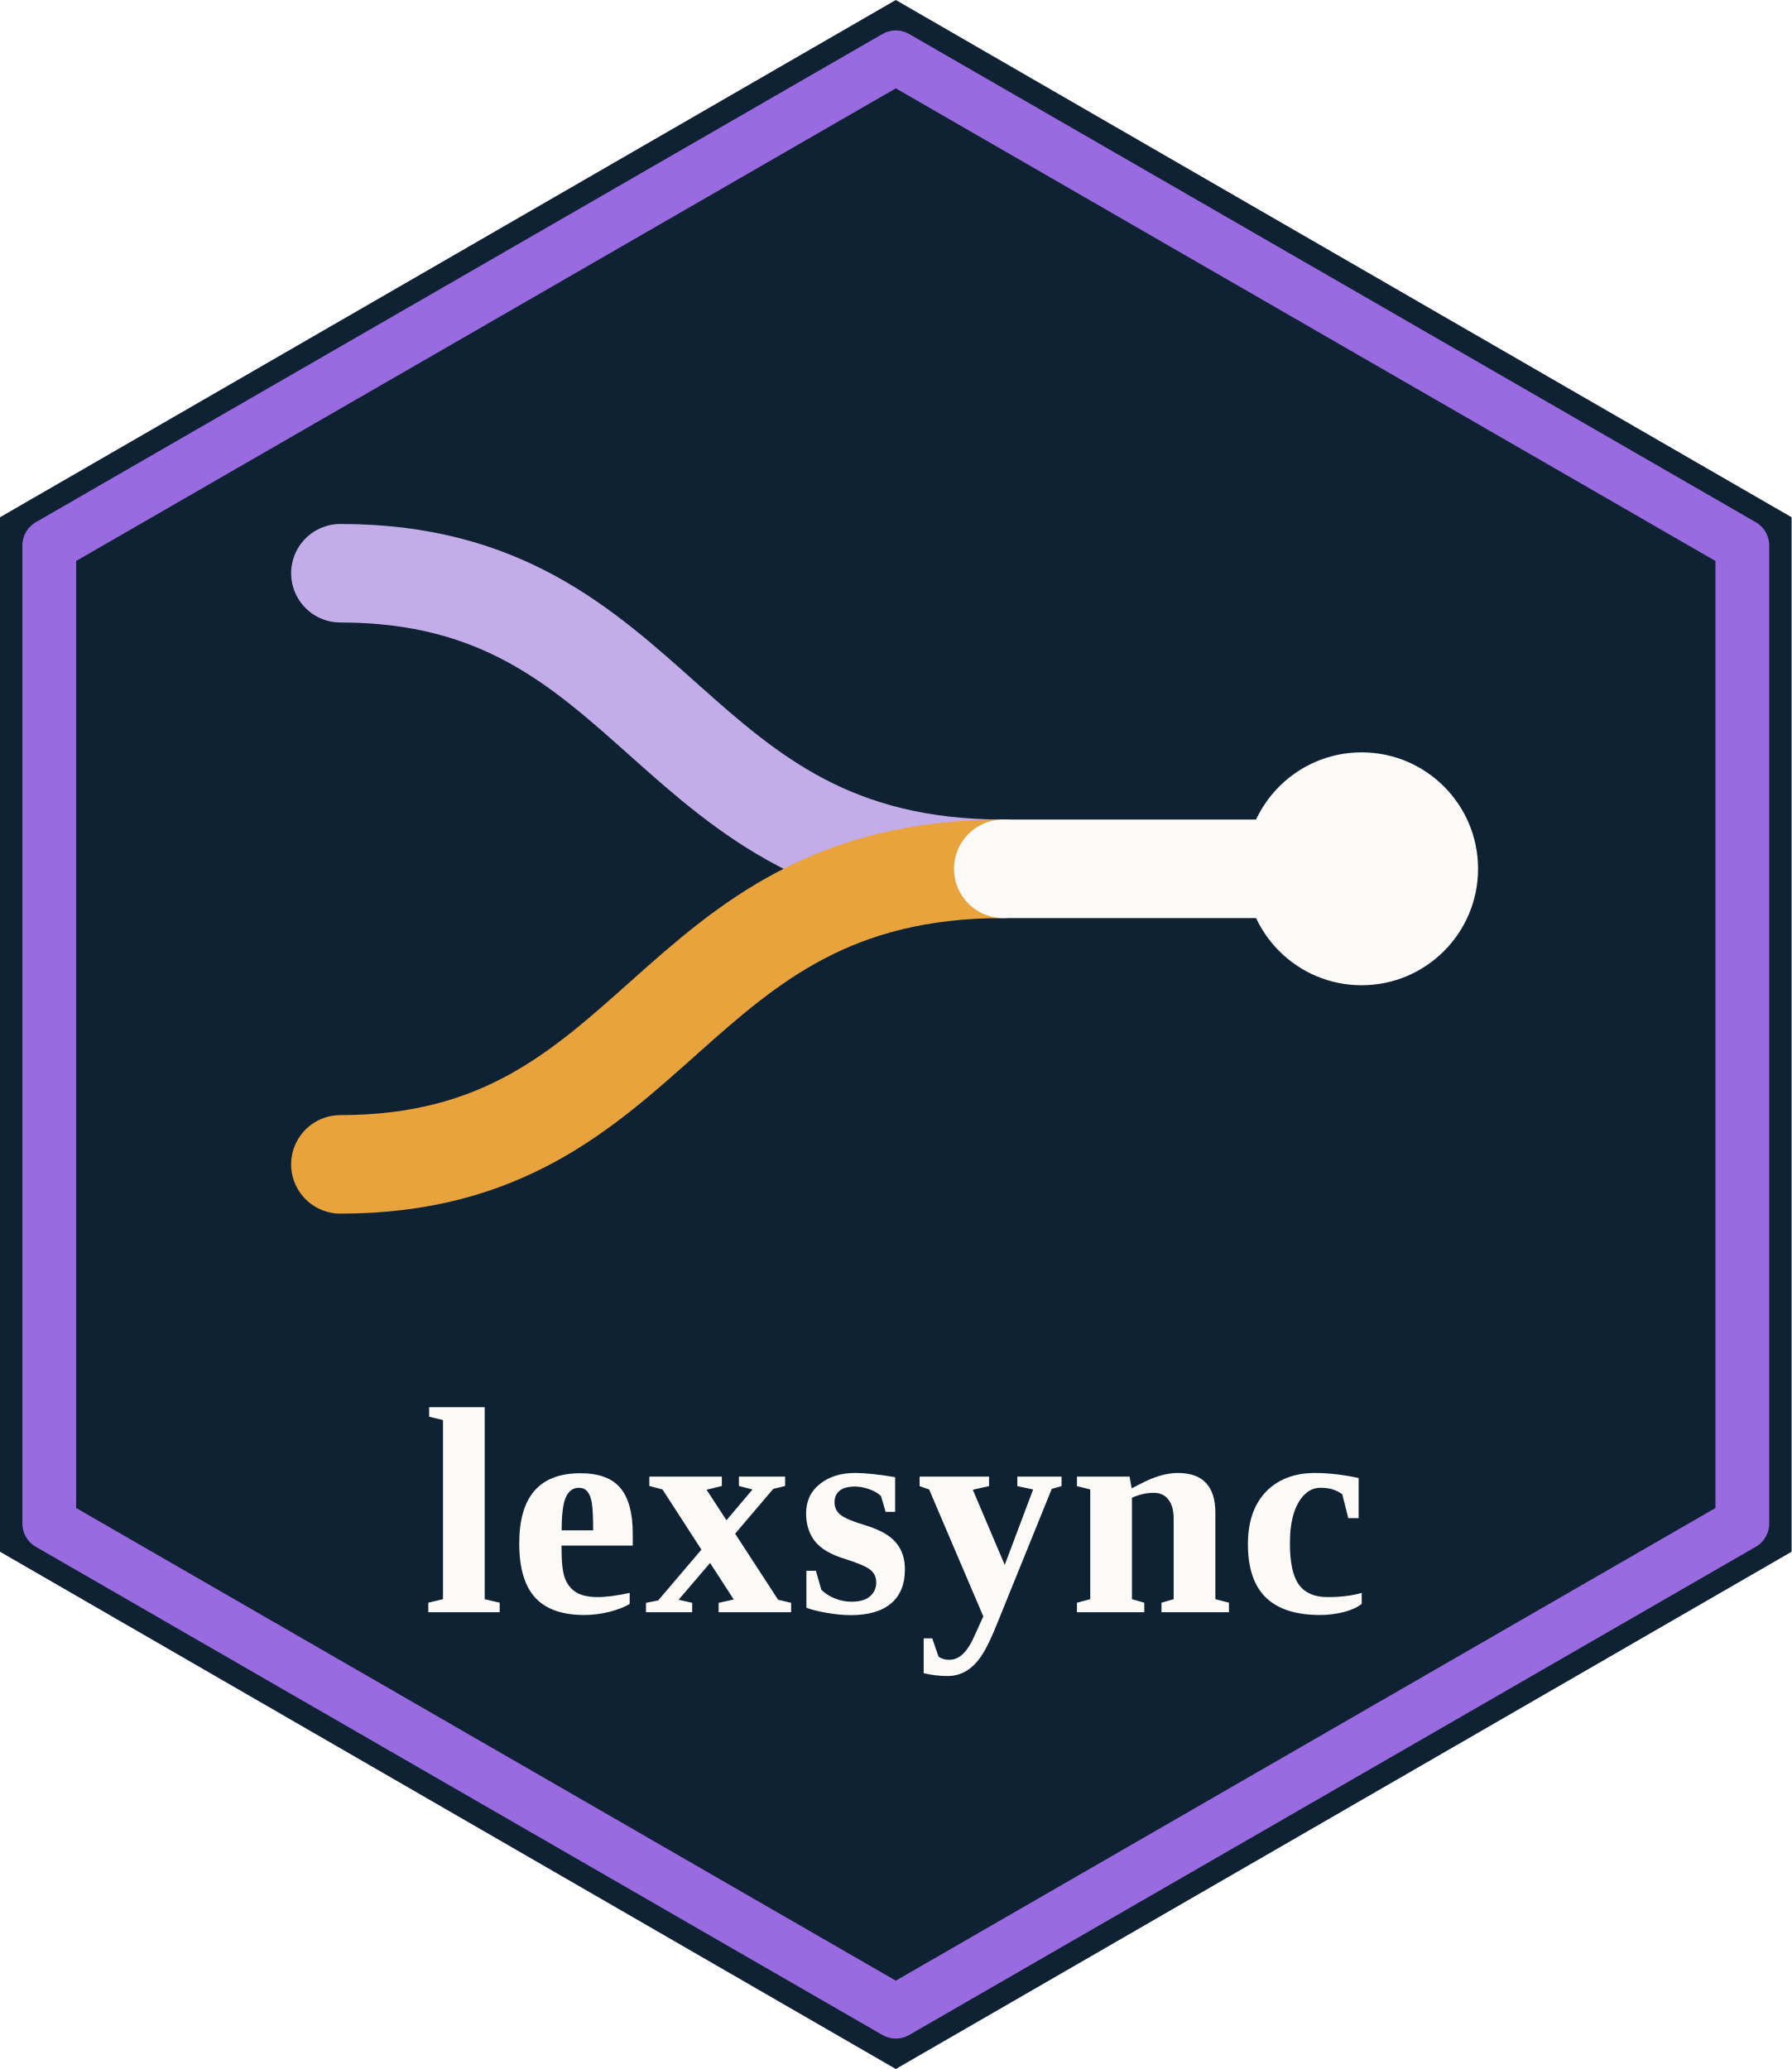
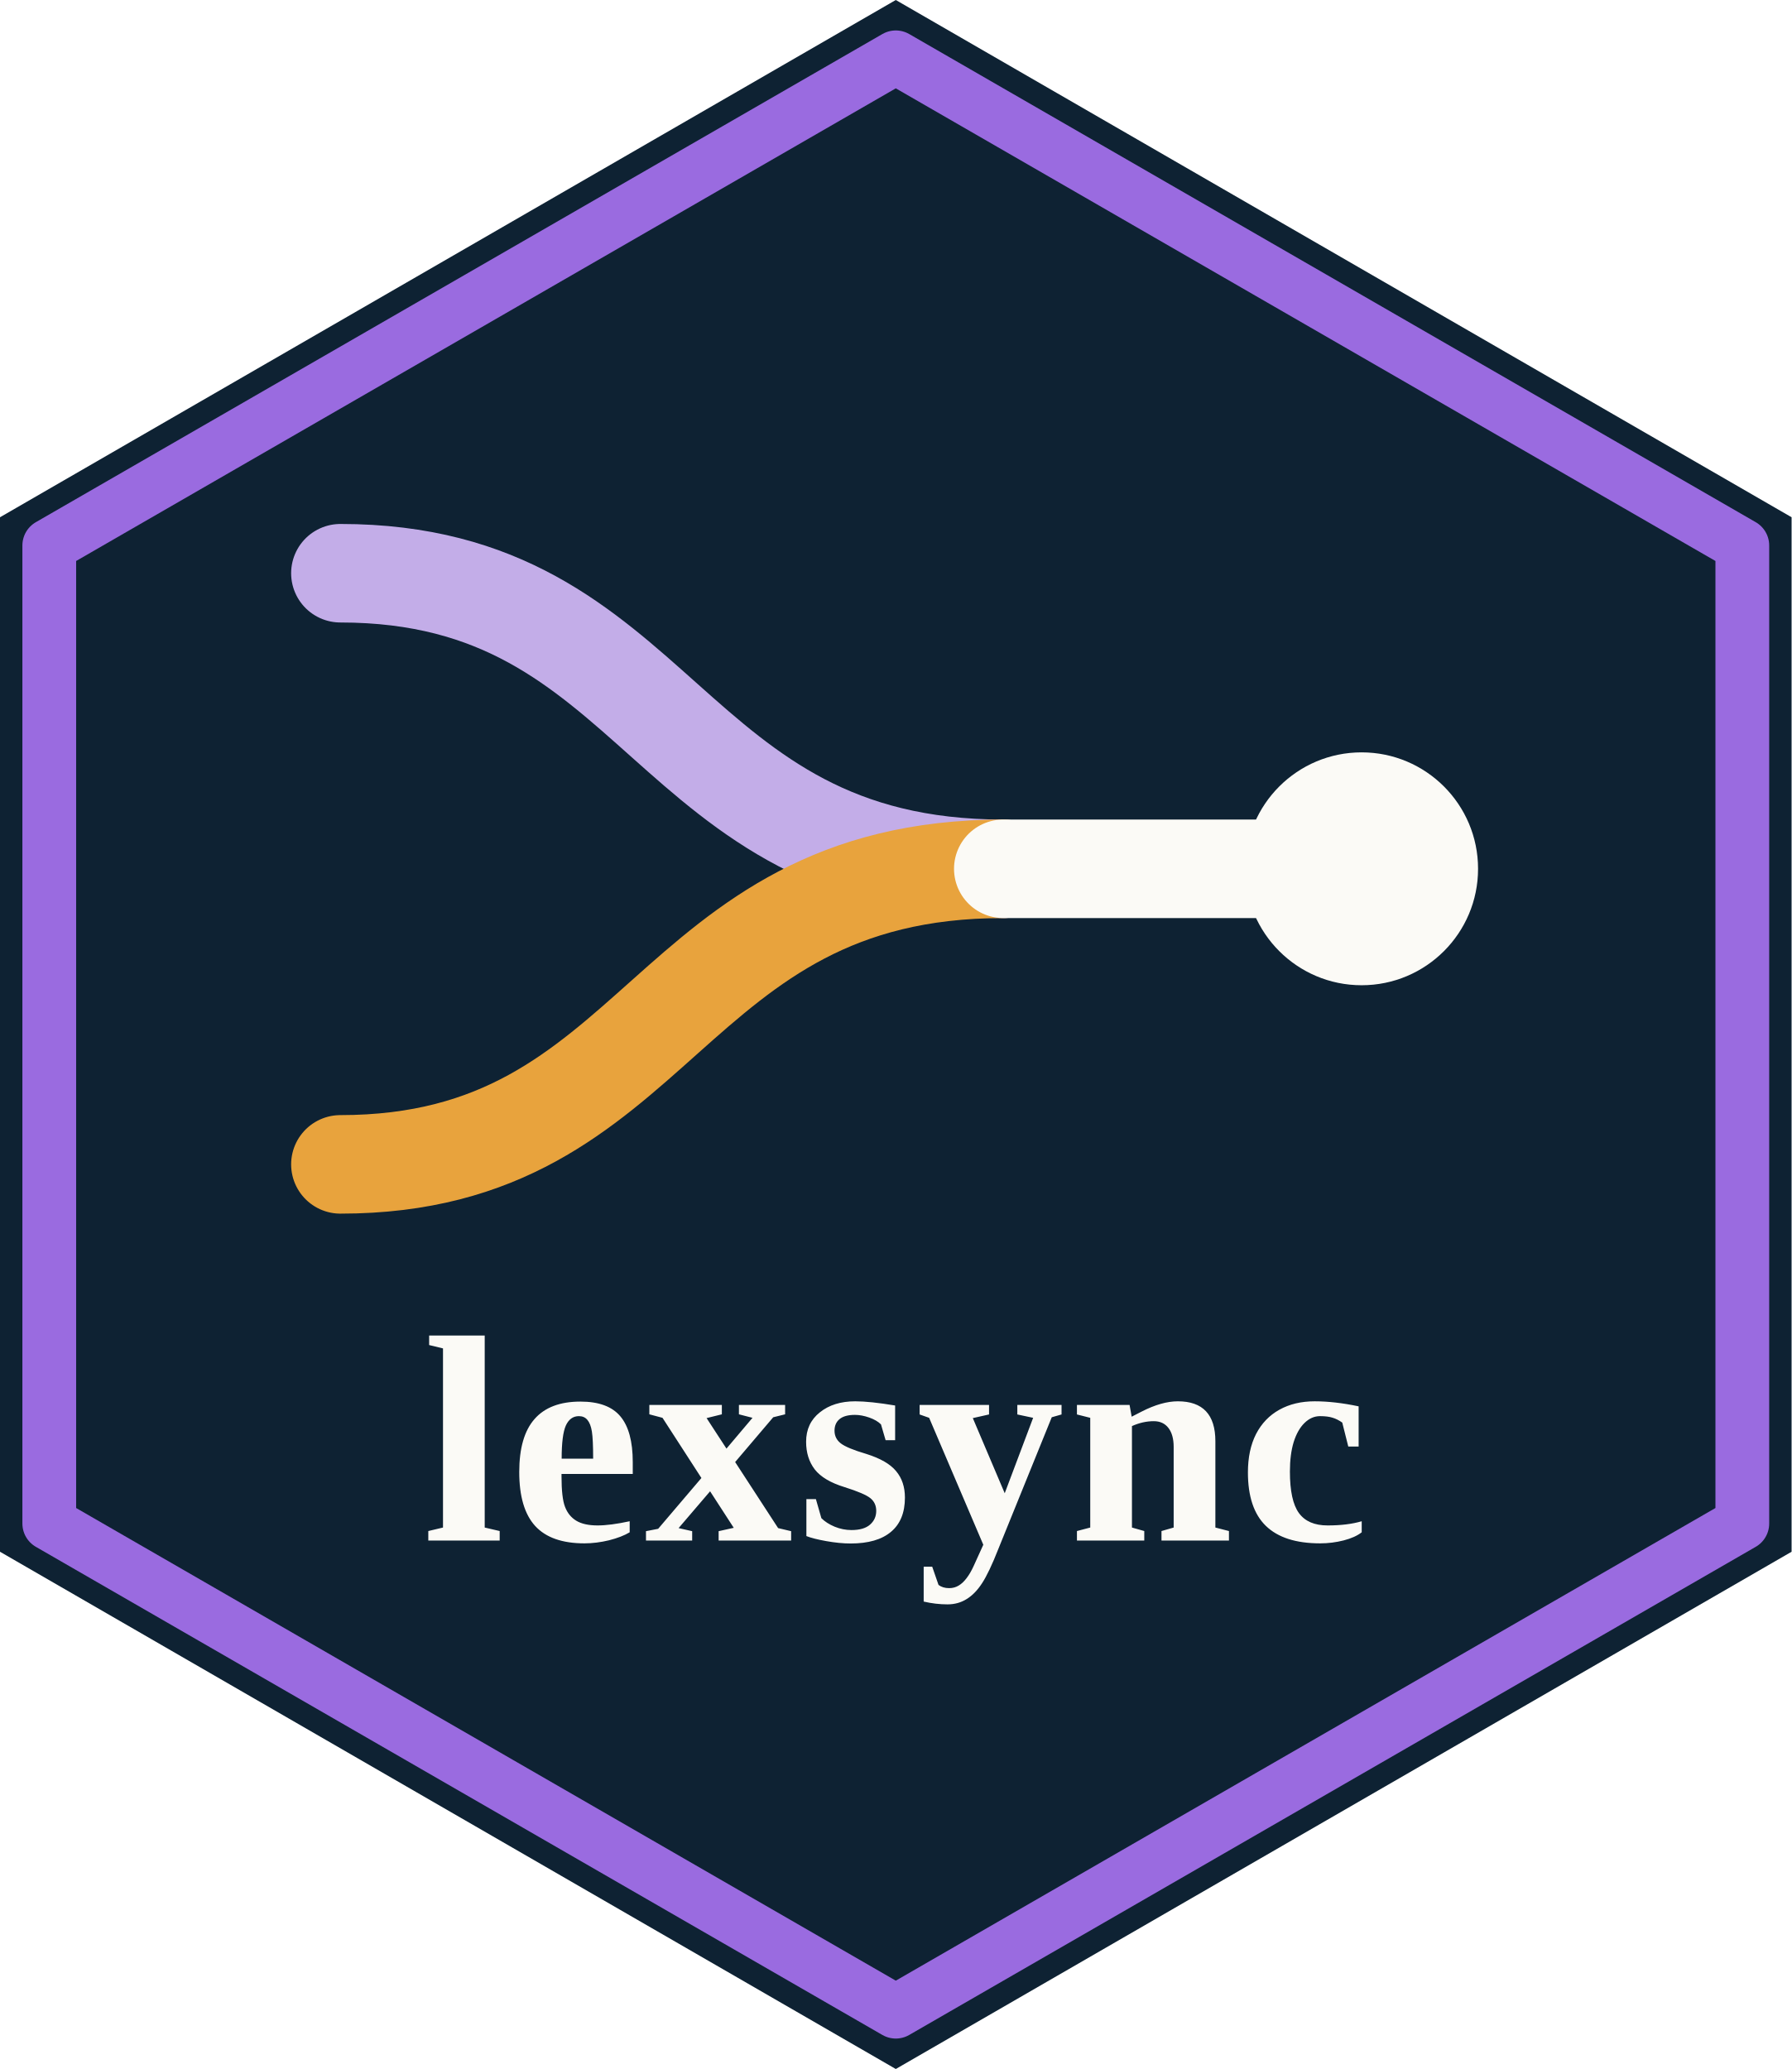
<svg xmlns="http://www.w3.org/2000/svg" viewBox="0 0 200 231" width="200" height="231" role="img" aria-labelledby="lexsync-logo-title lexsync-logo-desc">
  <path d="M100 0 L200 57.75 L200 173.25 L100 231 L0 173.25 L0 57.75 Z" fill="#0E2233" />
  <path d="M100 6.4 L194.5 60.9 L194.5 170.1 L100 224.6 L5.5 170.1 L5.5 60.9 Z" fill="none" stroke="#9A6BE0" stroke-width="6" stroke-linejoin="round" />
  <g fill="none" stroke-width="11" stroke-linecap="round">
    <path d="M38 64 C74 64 74 97 112 97" stroke="#C3ADE8" />
    <path d="M38 130 C74 130 74 97 112 97" stroke="#E8A33D" />
    <path d="M112 97 L152 97" stroke="#FBFAF6" />
  </g>
  <circle cx="152" cy="97" r="13" fill="#FBFAF6" />
-   <text x="100" y="180" text-anchor="middle" font-family="Spectral, Georgia, 'Times New Roman', serif" font-size="33" font-weight="600" letter-spacing="0.5" fill="#FBFAF6">lexsync</text>
+   <text x="100" y="172" text-anchor="middle" font-family="Spectral, Georgia, 'Times New Roman', serif" font-size="33" font-weight="600" letter-spacing="0.5" fill="#FBFAF6">lexsync</text>
</svg>
